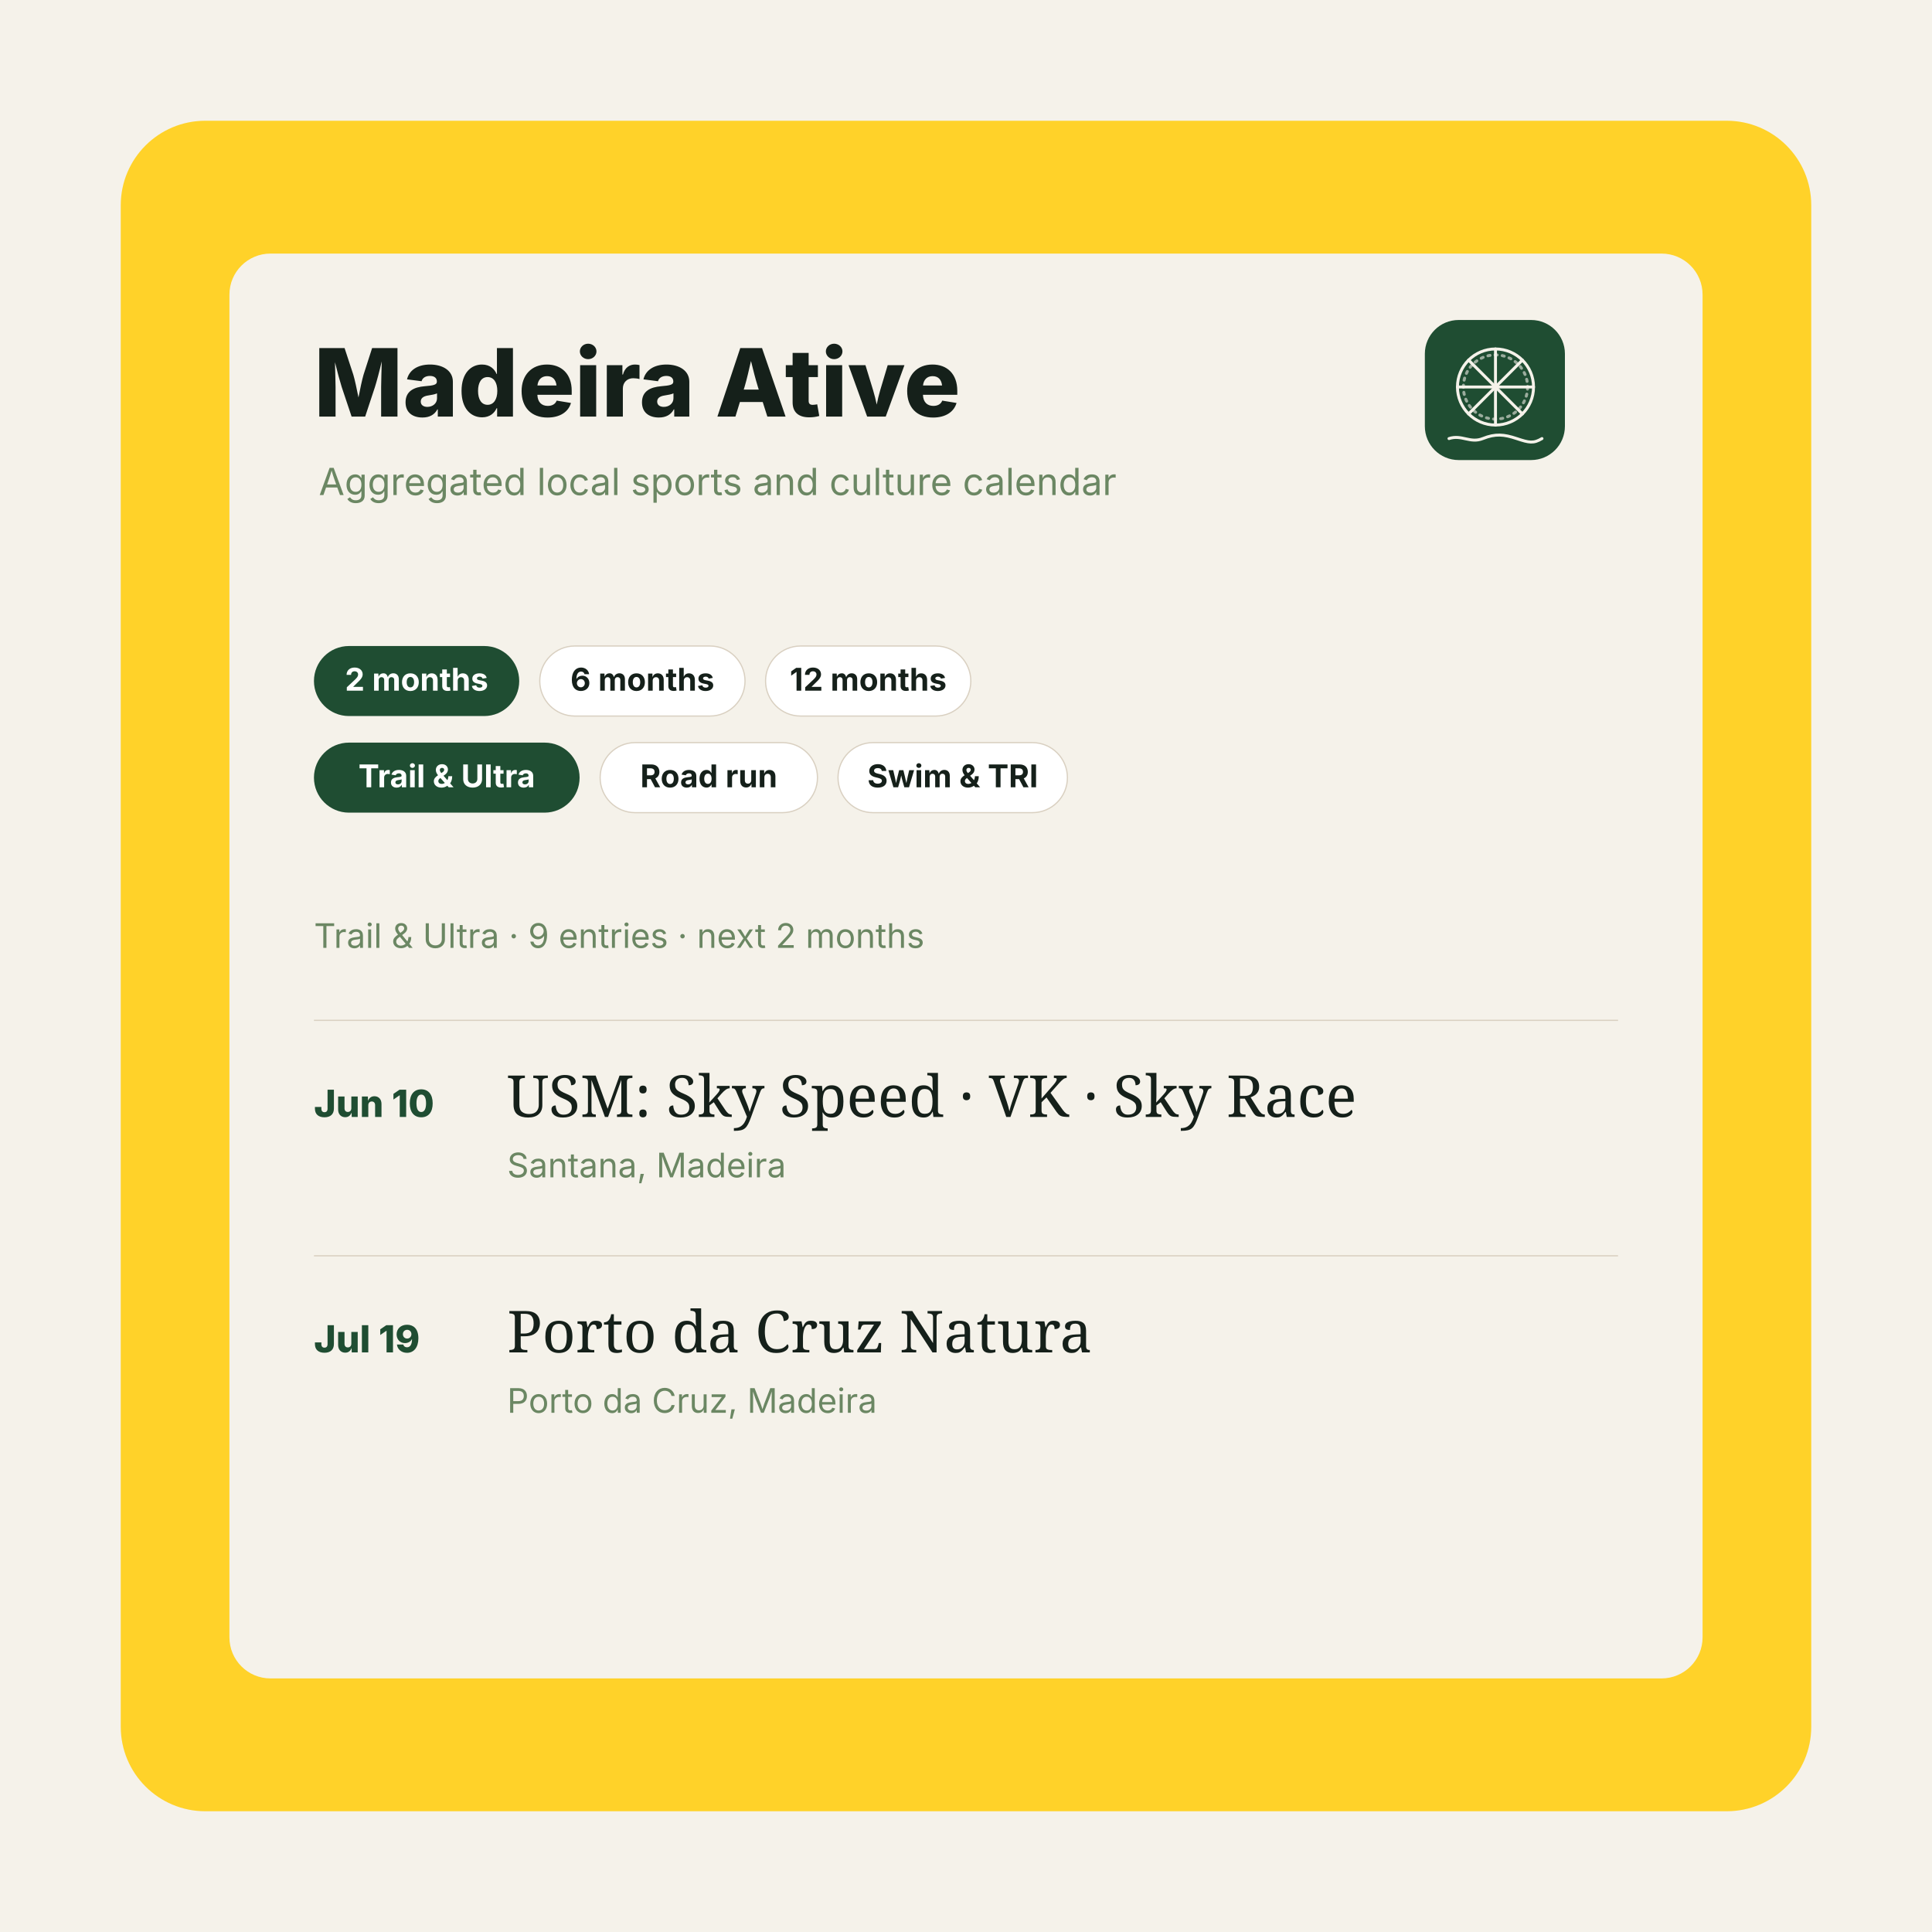
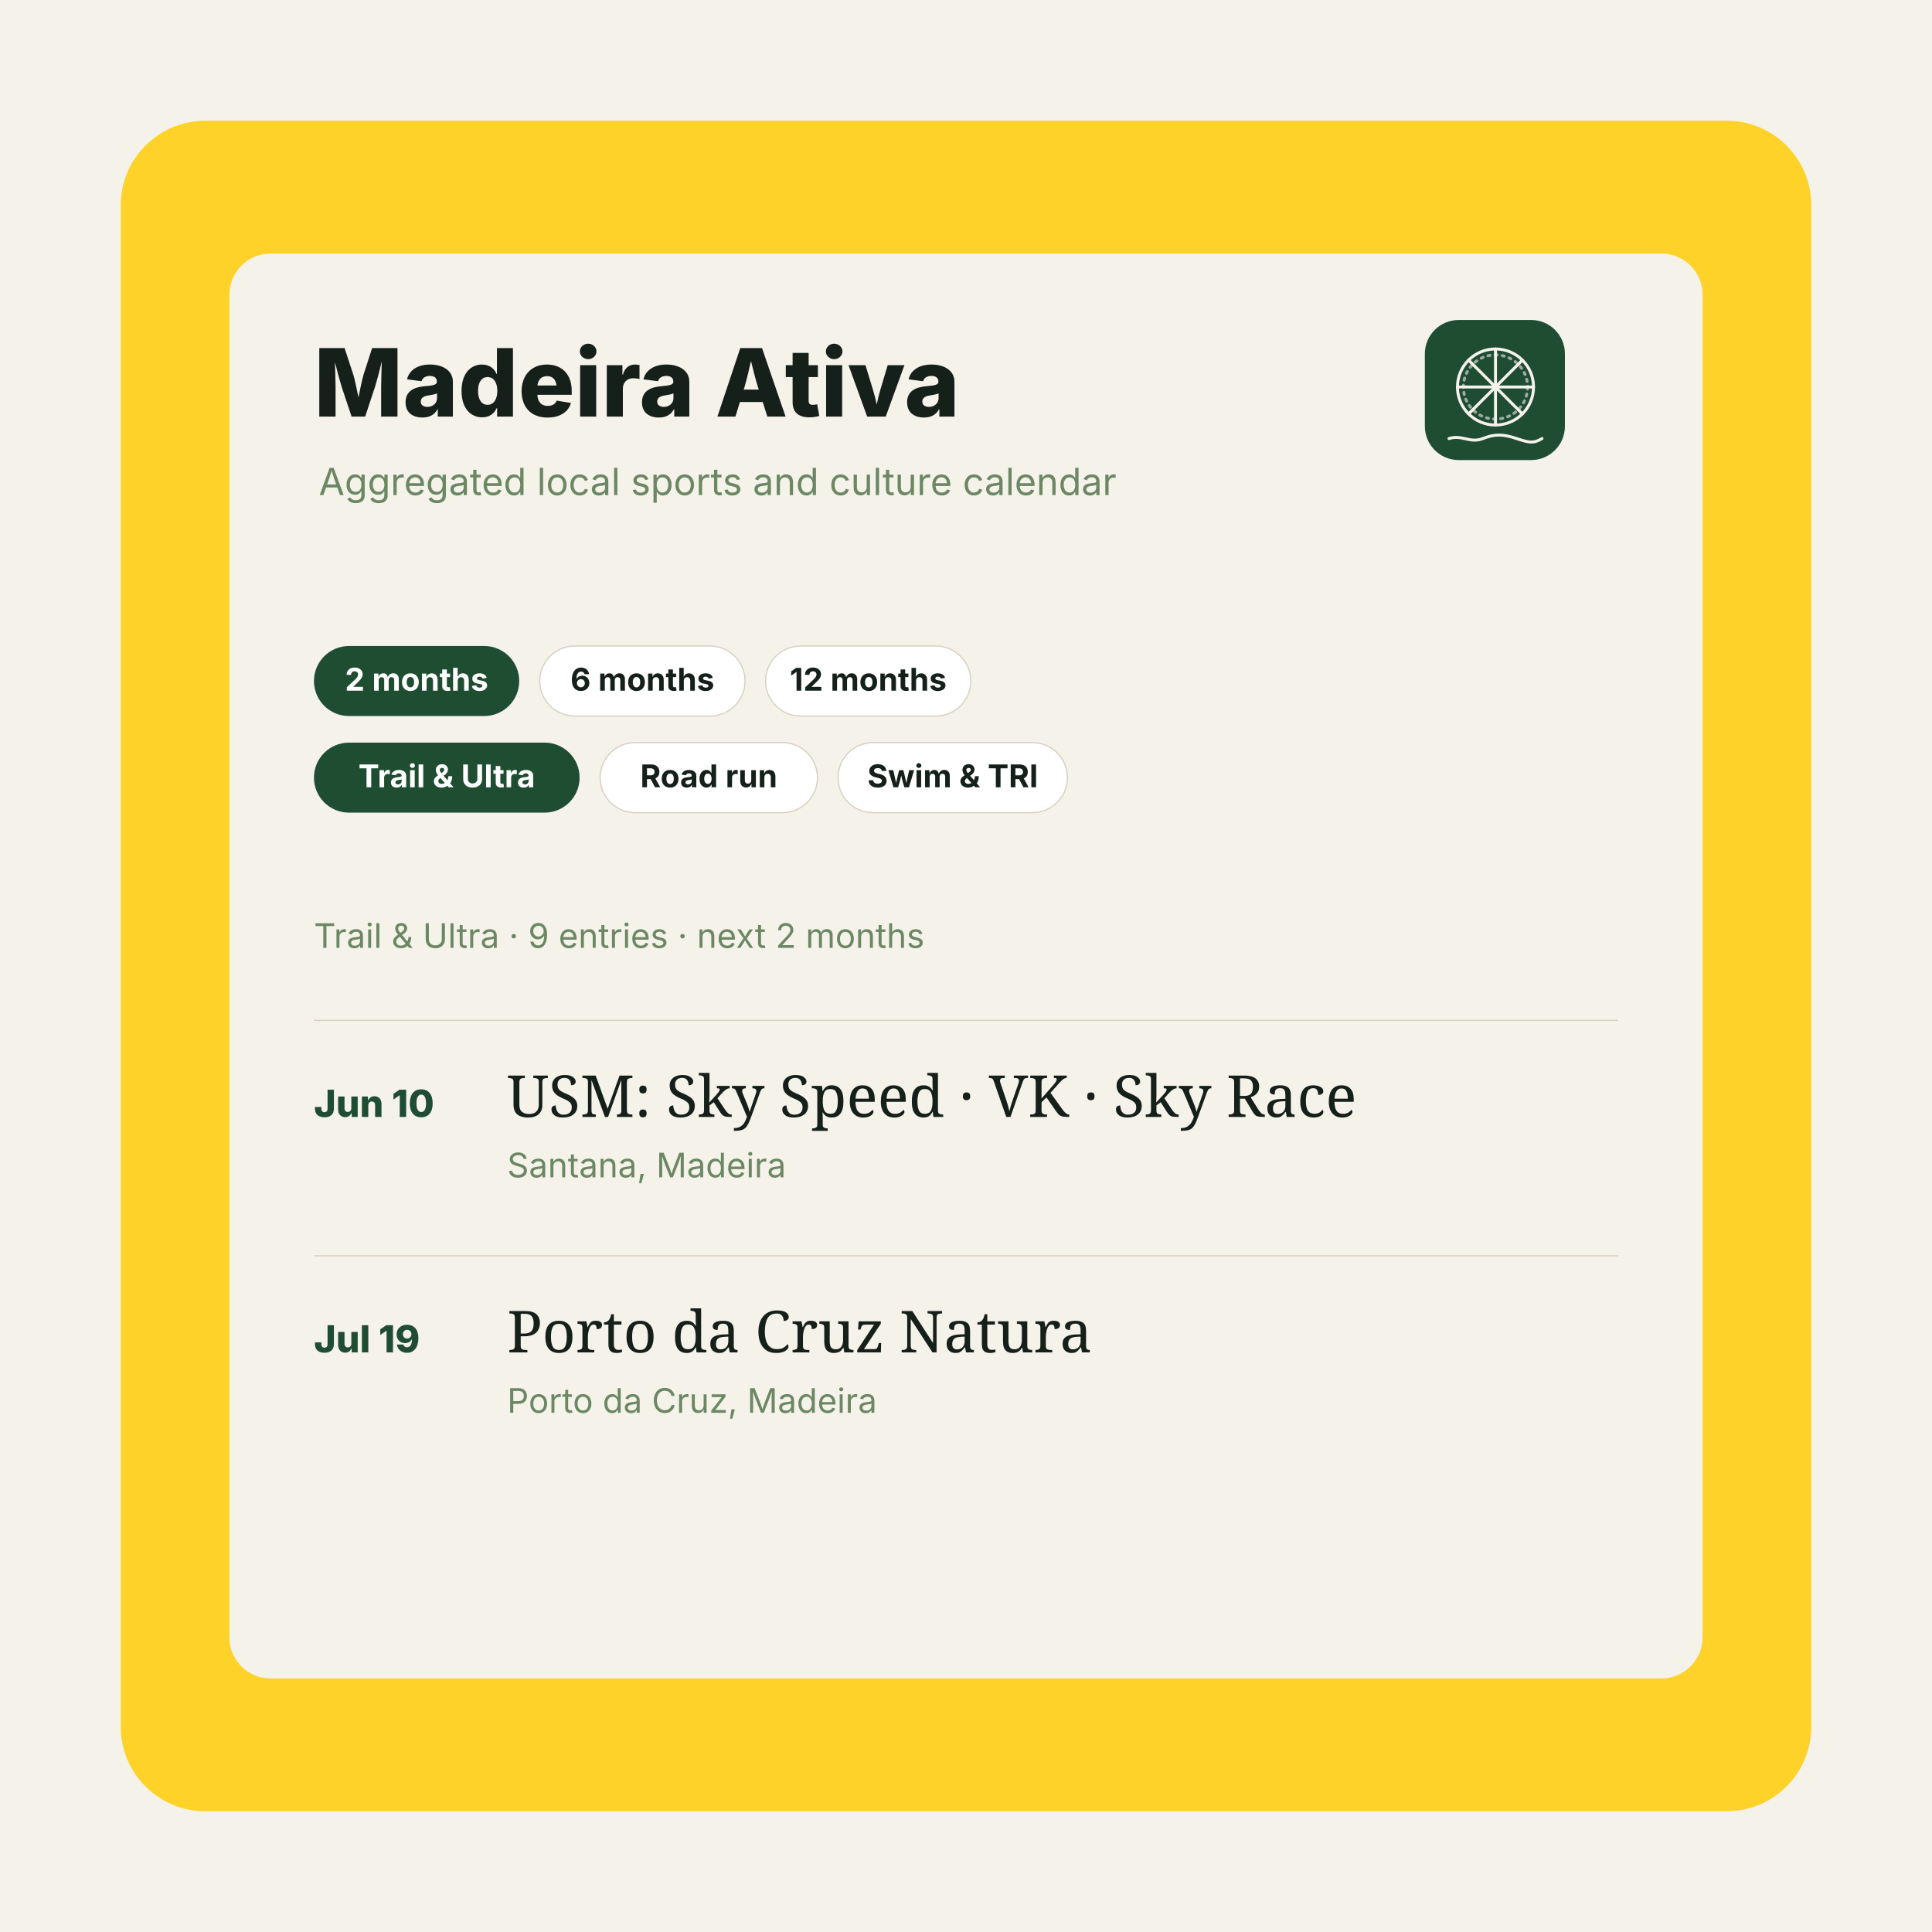
<svg xmlns="http://www.w3.org/2000/svg" width="1600" height="1600" viewBox="0 0 1600 1600">
  <rect width="1600" height="1600" fill="#f5f2ea" />
  <rect x="100" y="100" width="1400" height="1400" rx="70" fill="#ffd229" />
  <rect x="190" y="210" width="1220" height="1180" rx="34" fill="#f5f2ea" />
-   <text x="260" y="345" fill="#15201a" font-family="Inter, Arial, sans-serif" font-size="78" font-weight="800">Madeira Ative</text>
+   <text x="260" y="345" fill="#15201a" font-family="Inter, Arial, sans-serif" font-size="78" font-weight="800">Madeira Ativa</text>
  <text x="264" y="410" fill="#6b8763" font-family="Inter, Arial, sans-serif" font-size="31">Aggregated local sports and culture calendar</text>
  <g transform="translate(1180 265)">
    <rect width="116" height="116" rx="28" fill="#1f4d32" />
    <g transform="translate(20 17) scale(0.35)" fill="none" stroke="#f5f2ea" stroke-width="7" stroke-linecap="round" stroke-linejoin="round">
      <circle cx="110" cy="110" r="90" />
      <circle cx="110" cy="110" r="76" stroke-dasharray="5 12" stroke-opacity="0.58" />
      <circle cx="110" cy="110" r="7" fill="#f5f2ea" stroke="none" />
      <line x1="20" y1="110" x2="200" y2="110" />
      <line x1="110" y1="20" x2="110" y2="200" />
      <line x1="46.4" y1="46.4" x2="173.6" y2="173.6" />
      <line x1="46.4" y1="173.6" x2="173.6" y2="46.4" />
      <path d="M0 232C30 222 50 244 80 232S130 222 160 232S200 244 220 232" />
    </g>
  </g>
  <g font-family="Inter, Arial, sans-serif" font-size="26" font-weight="700">
    <rect x="260" y="535" width="170" height="58" rx="29" fill="#1f4d32" />
    <text x="345" y="572" text-anchor="middle" fill="#fff">2 months</text>
    <rect x="447" y="535" width="170" height="58" rx="29" fill="#fff" stroke="#d9d0c1" />
    <text x="532" y="572" text-anchor="middle" fill="#15201a">6 months</text>
    <rect x="634" y="535" width="170" height="58" rx="29" fill="#fff" stroke="#d9d0c1" />
    <text x="719" y="572" text-anchor="middle" fill="#15201a">12 months</text>
    <rect x="260" y="615" width="220" height="58" rx="29" fill="#1f4d32" />
    <text x="370" y="652" text-anchor="middle" fill="#fff">Trail &amp; Ultra</text>
    <rect x="497" y="615" width="180" height="58" rx="29" fill="#fff" stroke="#d9d0c1" />
    <text x="587" y="652" text-anchor="middle" fill="#15201a">Road run</text>
    <rect x="694" y="615" width="190" height="58" rx="29" fill="#fff" stroke="#d9d0c1" />
    <text x="789" y="652" text-anchor="middle" fill="#15201a">Swim &amp; TRI</text>
  </g>
  <g font-family="Inter, Arial, sans-serif">
    <text x="260" y="785" fill="#6b8763" font-size="28">Trail &amp; Ultra · 9 entries · next 2 months</text>
    <line x1="260" y1="845" x2="1340" y2="845" stroke="#d9d0c1" />
    <text x="260" y="925" fill="#1f4d32" font-size="31" font-weight="800">Jun 10</text>
    <text x="420" y="925" fill="#15201a" font-size="48" font-family="Georgia, serif">USM: Sky Speed · VK · Sky Race</text>
    <text x="420" y="975" fill="#6b8763" font-size="28">Santana, Madeira</text>
    <line x1="260" y1="1040" x2="1340" y2="1040" stroke="#d9d0c1" />
    <text x="260" y="1120" fill="#1f4d32" font-size="31" font-weight="800">Jul 19</text>
    <text x="420" y="1120" fill="#15201a" font-size="48" font-family="Georgia, serif">Porto da Cruz Natura</text>
    <text x="420" y="1170" fill="#6b8763" font-size="28">Porto da Cruz, Madeira</text>
  </g>
</svg>
